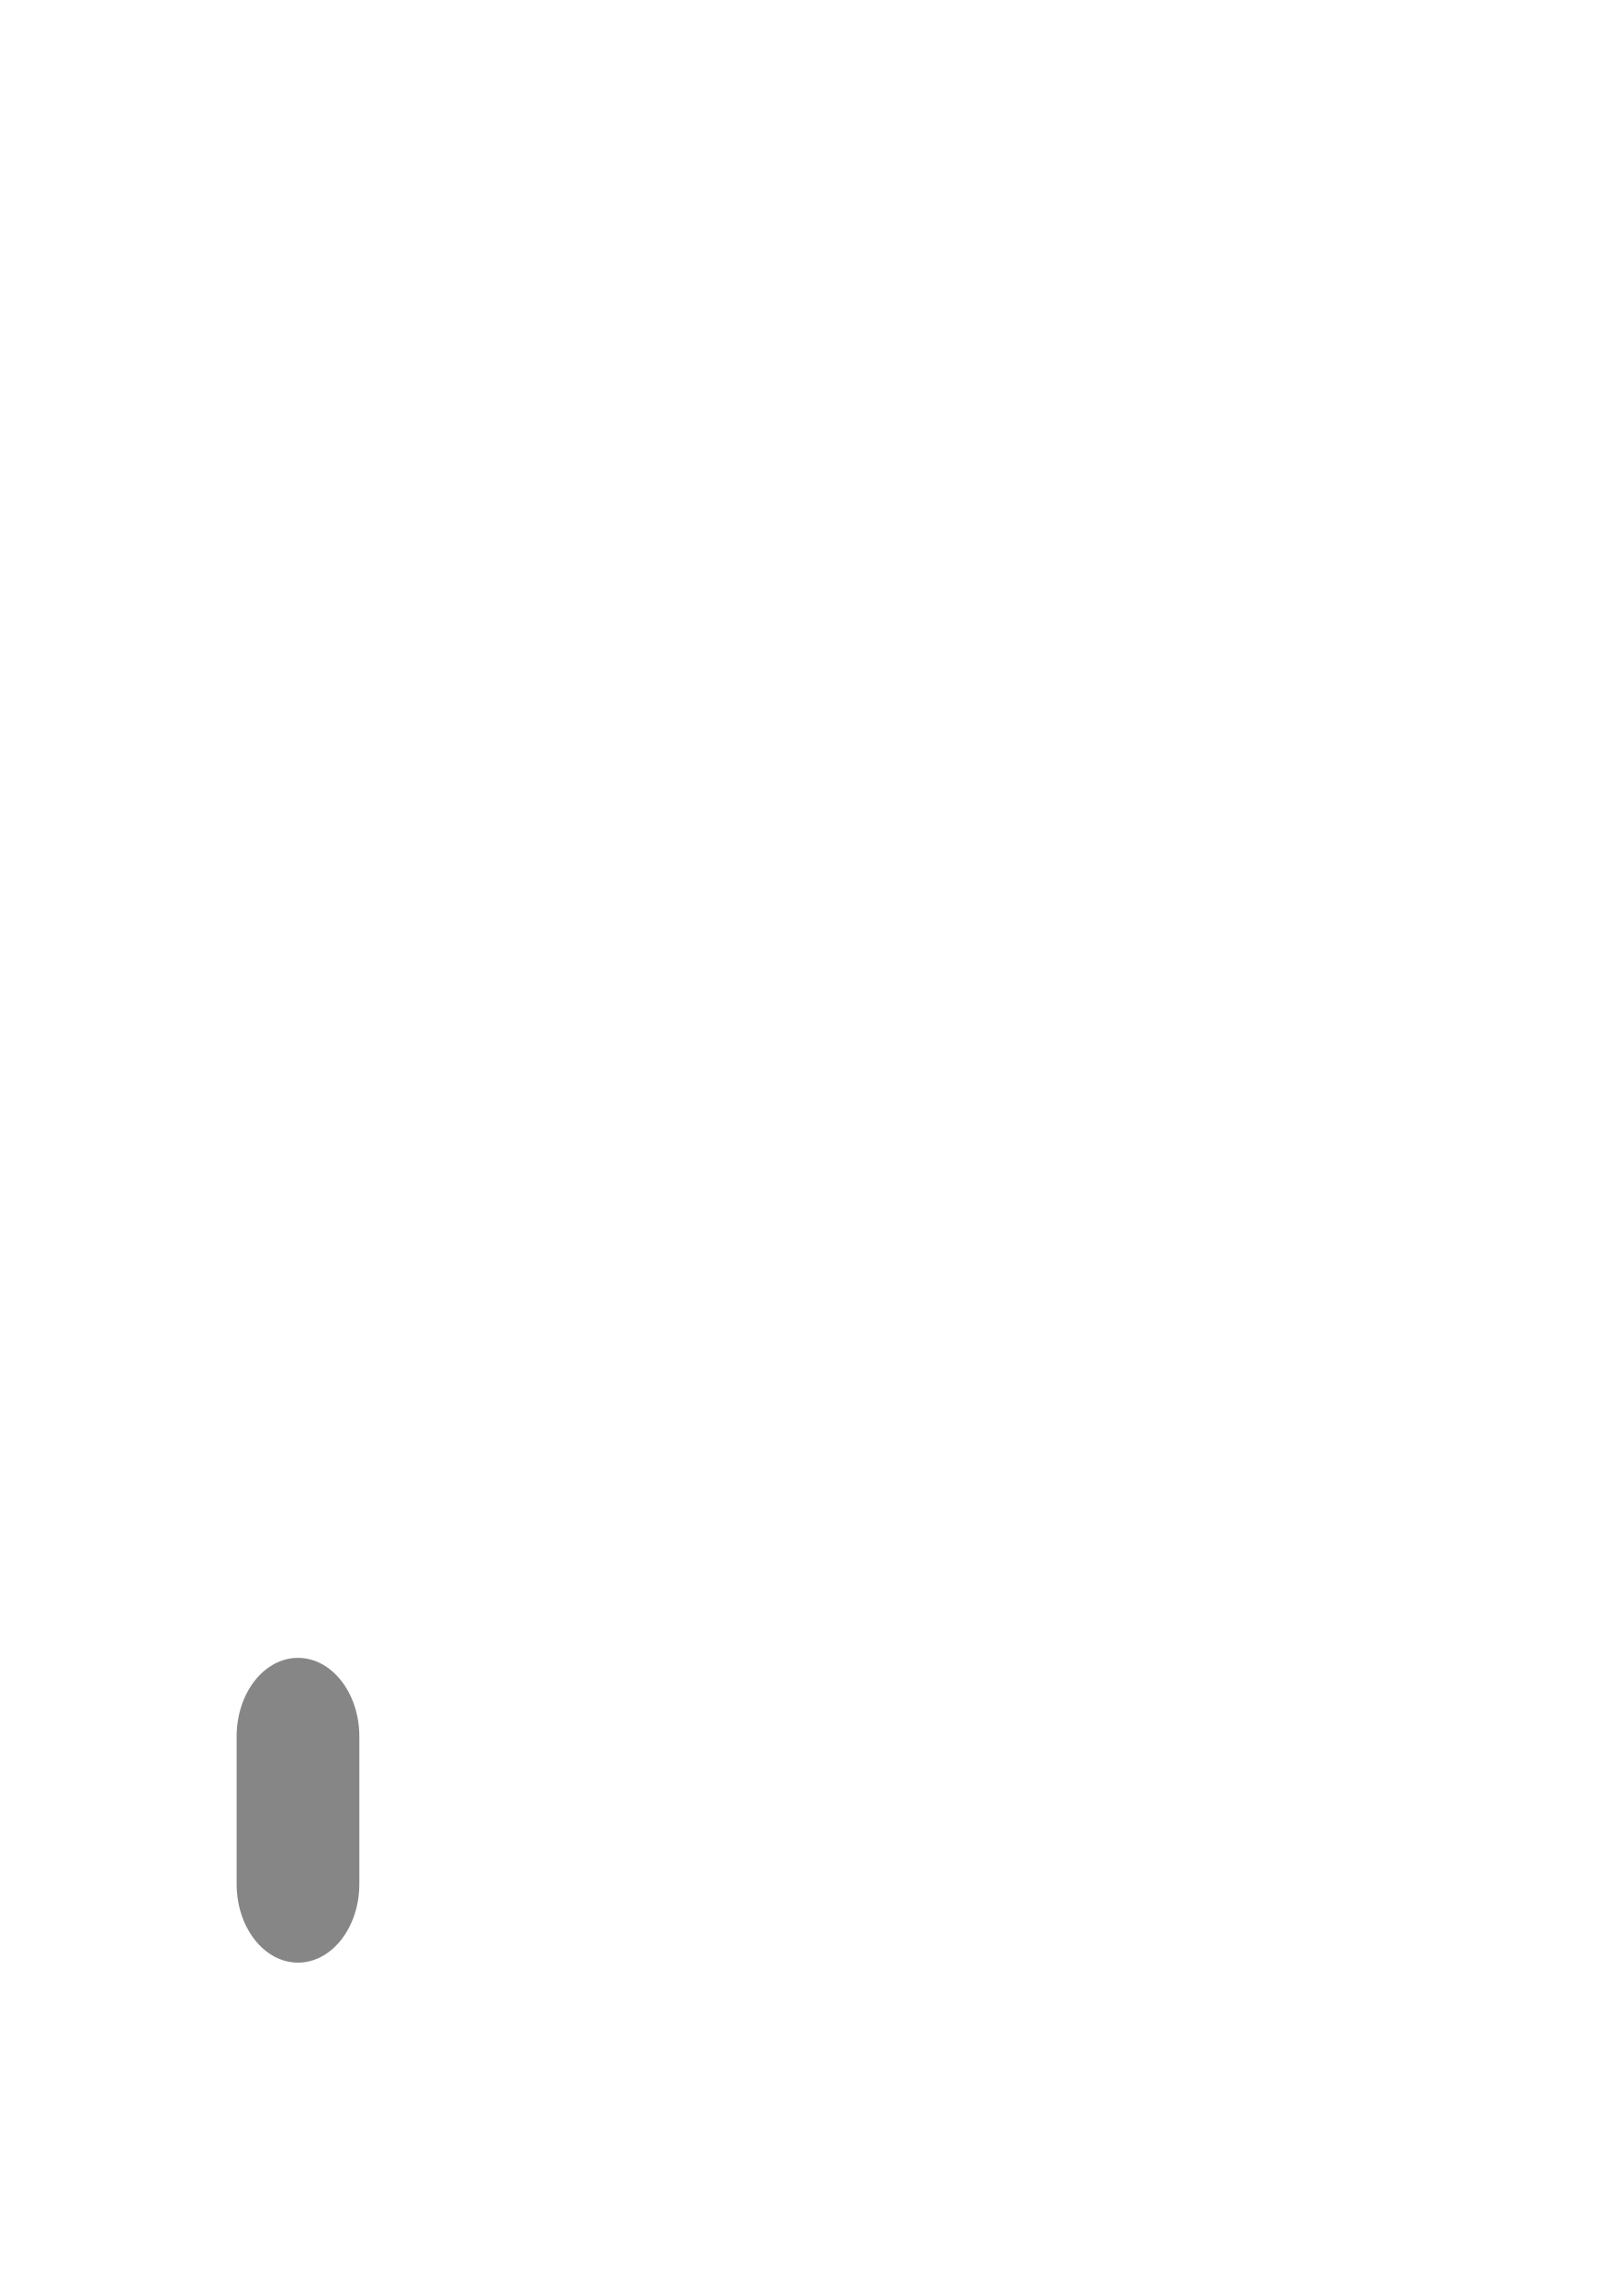
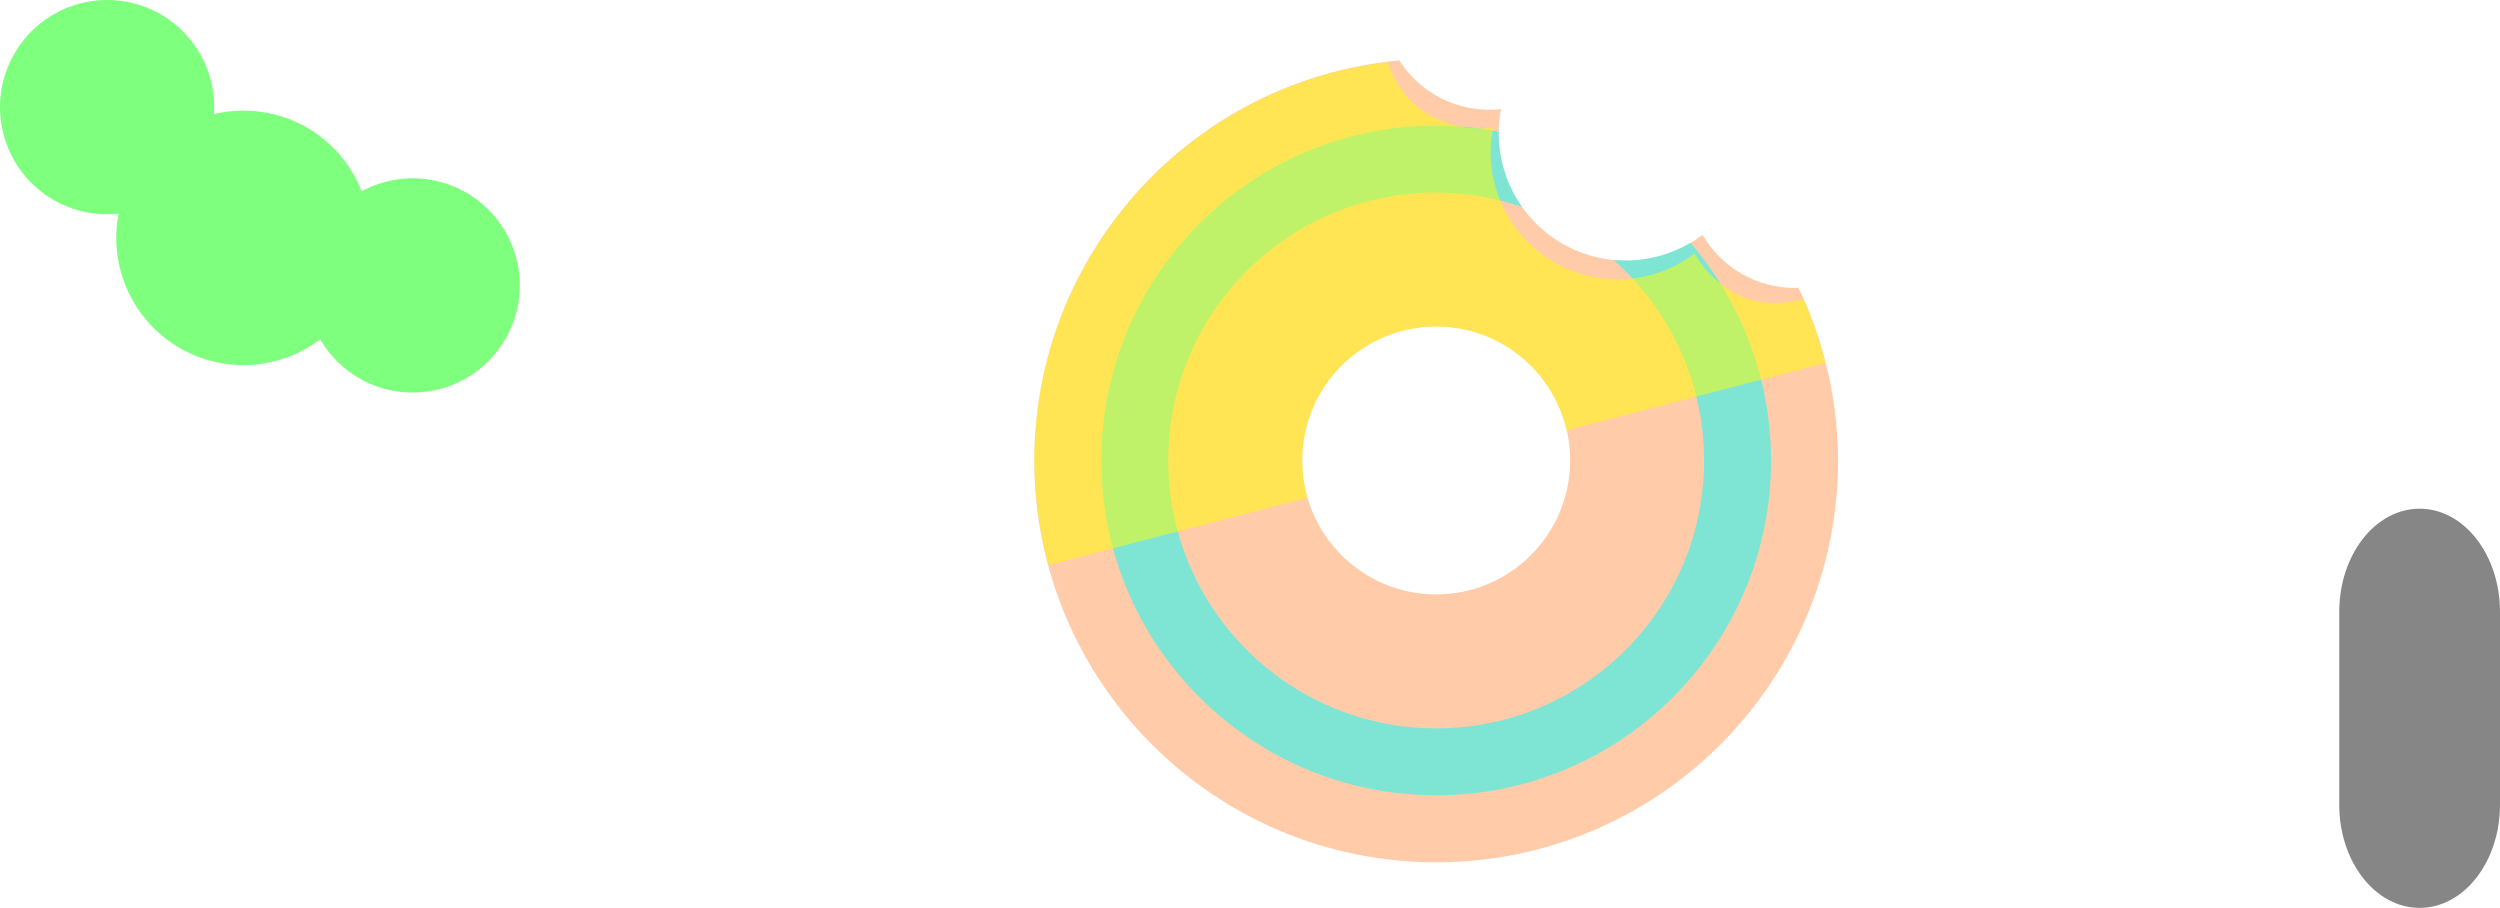
- <svg xmlns="http://www.w3.org/2000/svg" width="793.701" height="1122.52" viewBox="0 0 210 297" version="1.1" id="svg8">
+ <svg xmlns="http://www.w3.org/2000/svg" width="933.157" height="338.877" viewBox="0 0 246.898 89.661" version="1.1" id="svg8">
  <defs id="defs2" />
-   <g id="layer1">
-     <path style="opacity:0.507;fill:#ff9955;stroke-width:0.339" d="M -235.189 643.209 A 150 150 0 0 0 -371.428 792.52 A 150 150 0 0 0 -221.428 942.52 A 150 150 0 0 0 -71.428 792.52 A 150 150 0 0 0 -86.166 728.109 A 40 40 0 0 1 -107.646 722.729 A 40 40 0 0 1 -122 708.301 A 47.5 47.5 0 0 1 -174.588 711.455 A 47.5 47.5 0 0 1 -197.227 661.381 A 40 40 0 0 1 -221.658 656.203 A 40 40 0 0 1 -235.189 643.209 z M -221.428 742.52 A 50 50 0 0 1 -171.428 792.52 A 50 50 0 0 1 -221.428 842.52 A 50 50 0 0 1 -271.428 792.52 A 50 50 0 0 1 -221.428 742.52 z " id="path3770" transform="scale(0.2645833)" />
-     <path style="opacity:0.507;fill:#00ffff;stroke-width:2.358" d="M -221.428 667.52 A 125 125 0 0 0 -346.428 792.52 A 125 125 0 0 0 -221.428 917.52 A 125 125 0 0 0 -96.428 792.52 A 125 125 0 0 0 -126.506 711.258 A 47.5 47.5 0 0 1 -155.275 717.646 A 100 100 0 0 1 -121.428 792.52 A 100 100 0 0 1 -221.428 892.52 A 100 100 0 0 1 -321.428 792.52 A 100 100 0 0 1 -221.428 692.52 A 100 100 0 0 1 -189.34 697.912 A 47.5 47.5 0 0 1 -198.057 669.814 A 125 125 0 0 0 -221.428 667.52 z " transform="scale(0.2645833)" id="path3794" />
+   <g id="layer1" transform="translate(200.4217,-164.2149)">
+     <path style="opacity:0.507;fill:#ff9955;stroke-width:0.339" d="m -235.189,643.209 a 150,150 0 0 0 -136.238,149.311 150,150 0 0 0 150,150 150,150 0 0 0 150,-150 150,150 0 0 0 -14.738,-64.41 40,40 0 0 1 -21.48,-5.381 A 40,40 0 0 1 -122,708.301 a 47.5,47.5 0 0 1 -52.588,3.154 47.5,47.5 0 0 1 -22.639,-50.074 40,40 0 0 1 -24.432,-5.178 40,40 0 0 1 -13.531,-12.994 z m 13.762,99.311 a 50,50 0 0 1 50,50 50,50 0 0 1 -50,50 50,50 0 0 1 -50,-50 50,50 0 0 1 50,-50 z" id="path3770" transform="scale(0.2645833)" />
+     <path style="opacity:0.507;fill:#00ffff;stroke-width:2.358" d="m -221.428,667.52 a 125,125 0 0 0 -125,125 125,125 0 0 0 125,125 125,125 0 0 0 125,-125 125,125 0 0 0 -30.078,-81.262 47.5,47.5 0 0 1 -28.77,6.389 100,100 0 0 1 33.848,74.873 100,100 0 0 1 -100,100 100,100 0 0 1 -100,-100 100,100 0 0 1 100,-100 100,100 0 0 1 32.088,5.393 47.5,47.5 0 0 1 -8.717,-28.098 125,125 0 0 0 -23.371,-2.295 z" transform="scale(0.2645833)" id="path3794" />
    <path style="opacity:0.507;fill:#00ff00;stroke:none;stroke-width:2.301;stroke-miterlimit:4;stroke-dasharray:none" d="m -182.718,198.558 a 12.568,12.568 0 0 0 13.914,-0.834 10.583,10.583 0 0 0 3.798,3.817 10.583,10.583 0 0 0 14.475,-3.807 10.583,10.583 0 0 0 -3.807,-14.475 10.583,10.583 0 0 0 -10.366,-0.158 12.568,12.568 0 0 0 -5.345,-6.252 12.568,12.568 0 0 0 -9.239,-1.367 10.583,10.583 0 0 0 -5.215,-9.824 10.583,10.583 0 0 0 -14.475,3.807 10.583,10.583 0 0 0 3.807,14.475 10.583,10.583 0 0 0 6.464,1.37 12.568,12.568 0 0 0 5.99,13.249 z" id="path4686" />
-     <path style="opacity:0.507;fill:#ffff00;stroke-width:0.339" d="M -239.574 643.836 A 150 150 0 0 0 -371.428 792.52 A 150 150 0 0 0 -366.076 831.57 L -269.432 806.418 A 50 50 0 0 1 -271.428 792.52 A 50 50 0 0 1 -221.428 742.52 A 50 50 0 0 1 -172.773 781.264 L -76.227 756.139 A 150 150 0 0 0 -84.301 732.23 C -93.352 734.727 -102.723 734.352 -110.646 729.729 C -116.595 726.238 -121.539 721.267 -125 715.301 C -140.287 726.867 -161.028 728.112 -177.588 718.455 C -195.003 708.266 -204.082 688.186 -200.227 668.381 C -208.714 669.307 -217.275 667.492 -224.658 663.203 C -231.808 659.032 -236.76 652 -239.574 643.836 z " transform="scale(0.2645833)" id="path4707" />
+     <path style="opacity:0.507;fill:#ffff00;stroke-width:0.339" d="m -239.574,643.836 a 150,150 0 0 0 -131.854,148.684 150,150 0 0 0 5.352,39.051 l 96.645,-25.152 a 50,50 0 0 1 -1.996,-13.898 50,50 0 0 1 50,-50 50,50 0 0 1 48.654,38.744 l 96.547,-25.125 a 150,150 0 0 0 -8.074,-23.908 c -9.051,2.496 -18.422,2.121 -26.346,-2.502 -5.948,-3.491 -10.893,-8.462 -14.354,-14.428 -15.287,11.566 -36.028,12.811 -52.588,3.154 -17.416,-10.189 -26.494,-30.269 -22.639,-50.074 -8.488,0.926 -17.049,-0.889 -24.432,-5.178 -7.149,-4.172 -12.102,-11.203 -14.916,-19.367 z" transform="scale(0.2645833)" id="path4707" />
    <rect rx="10.186" style="opacity:0.474;stroke-width:0.127" y="214.453" x="30.601" height="39.423" width="15.875" id="rect870" />
  </g>
</svg>
